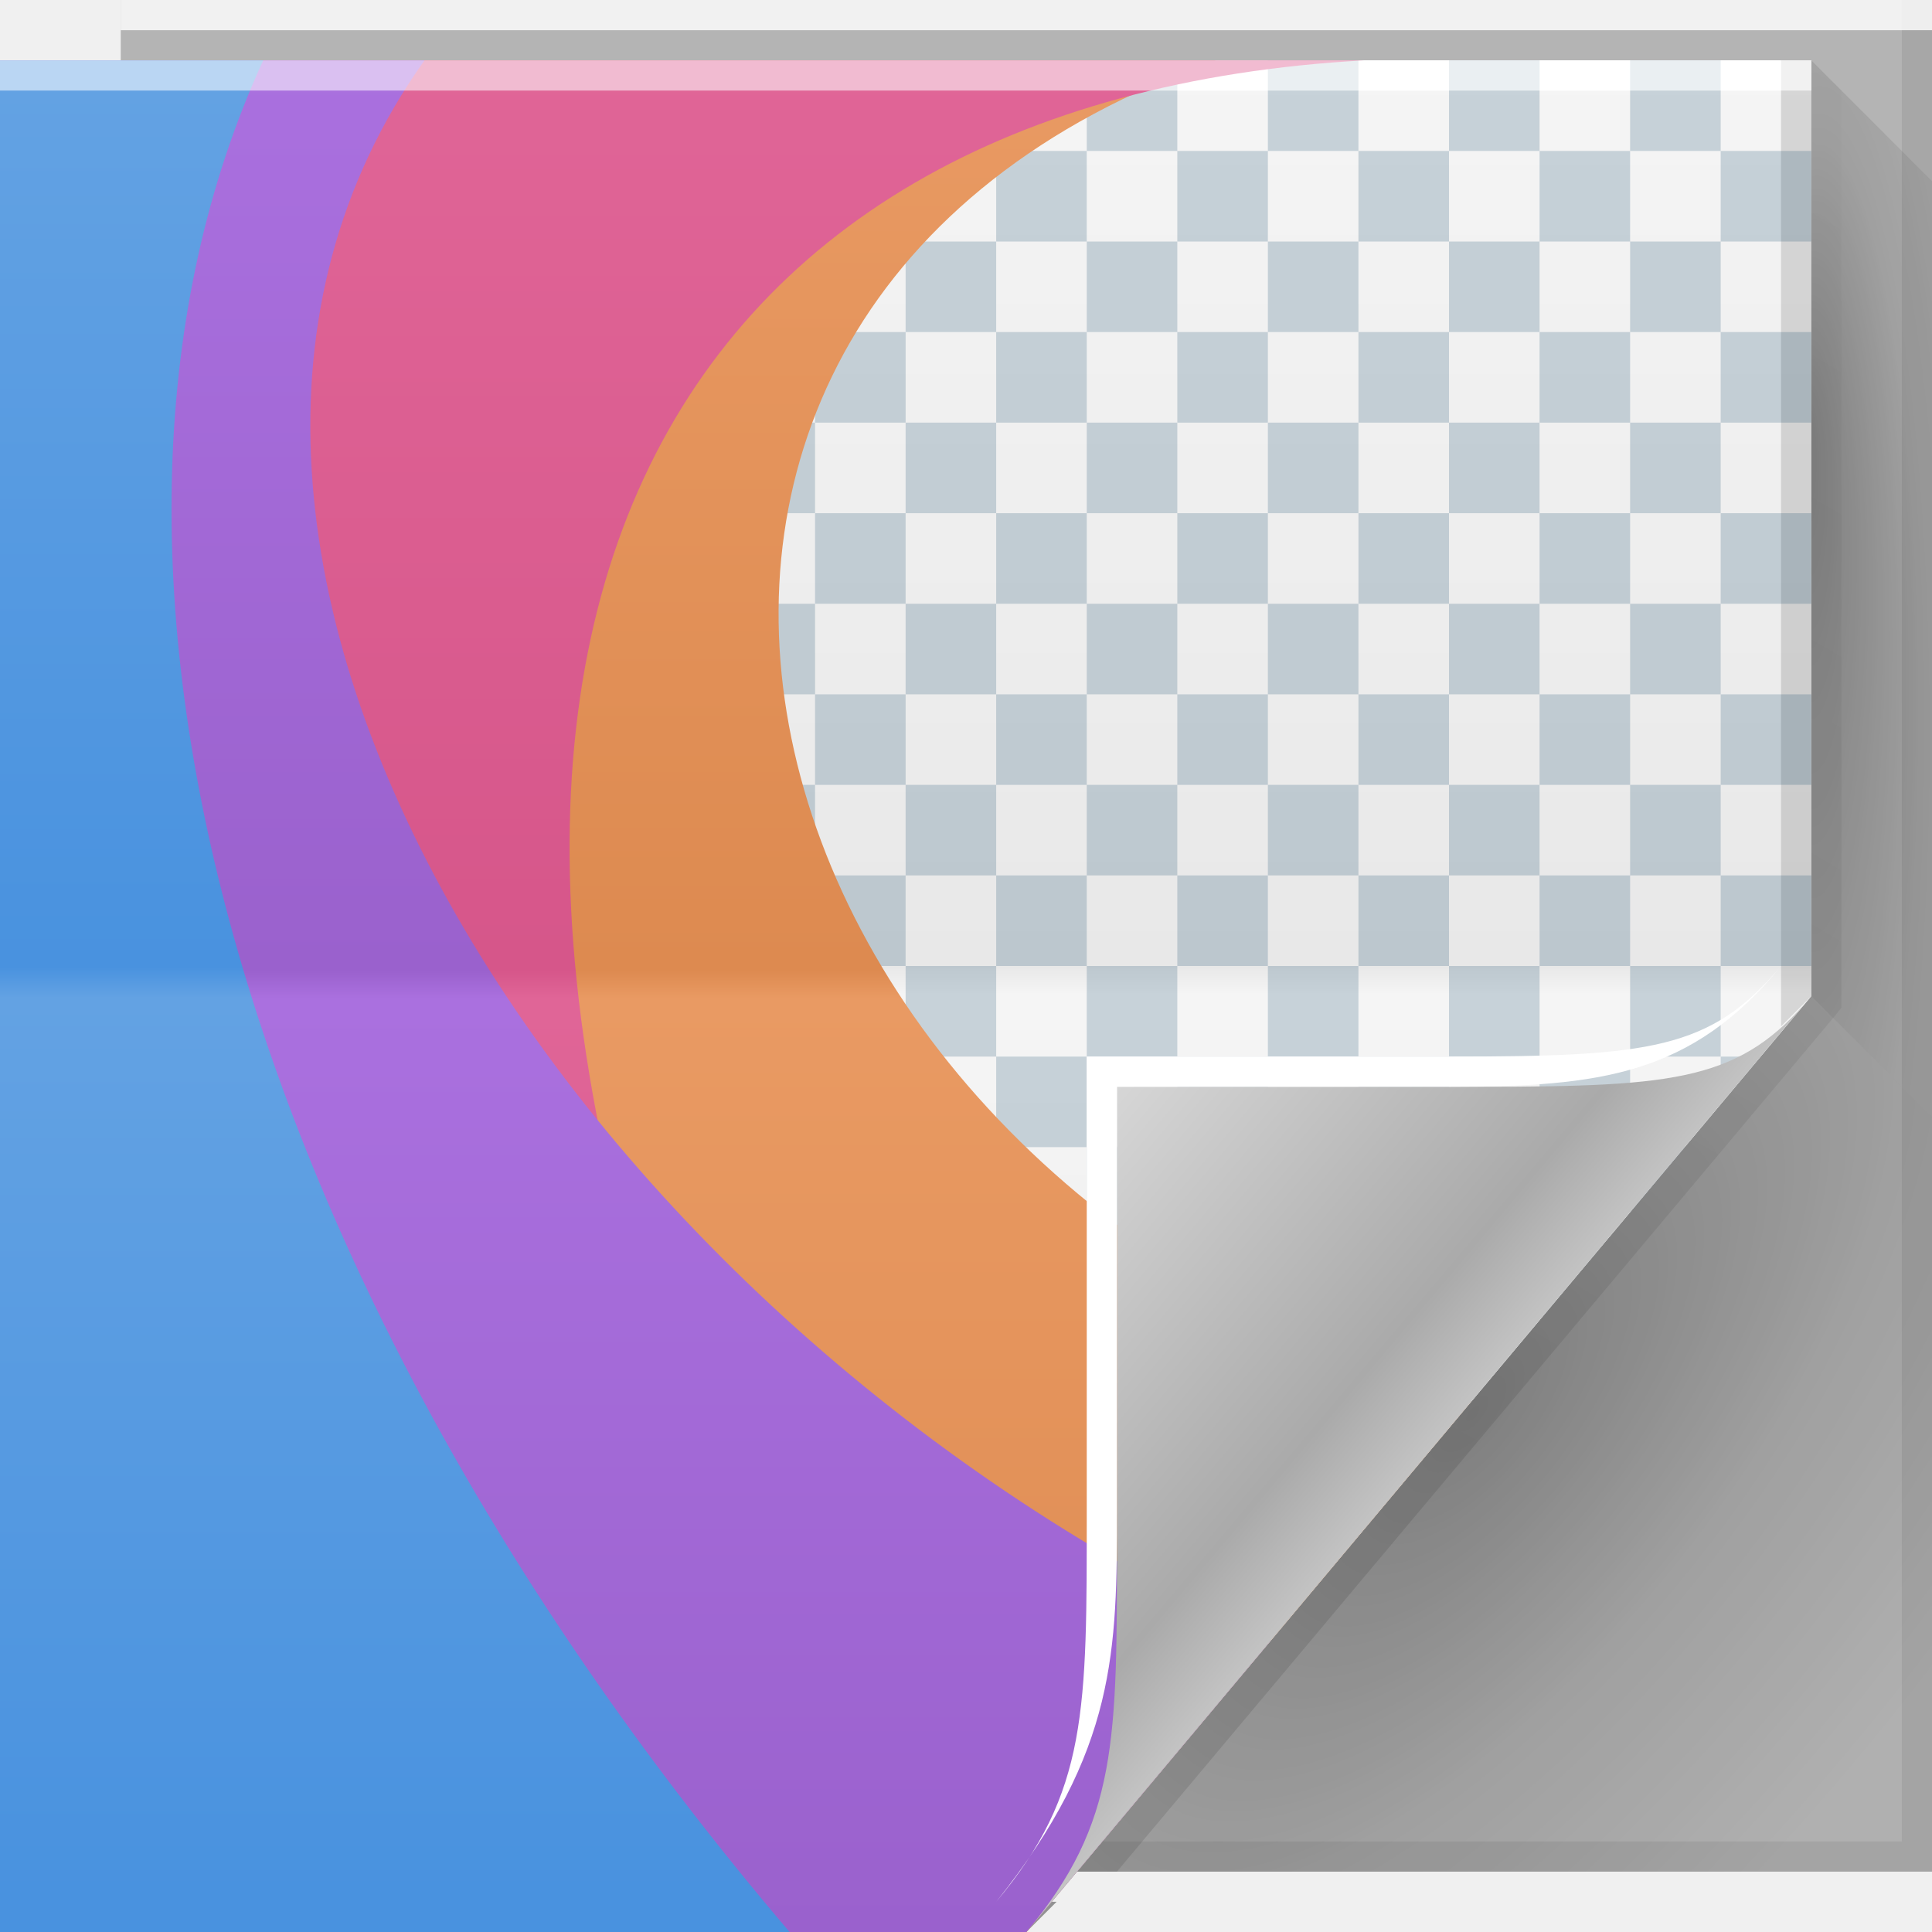
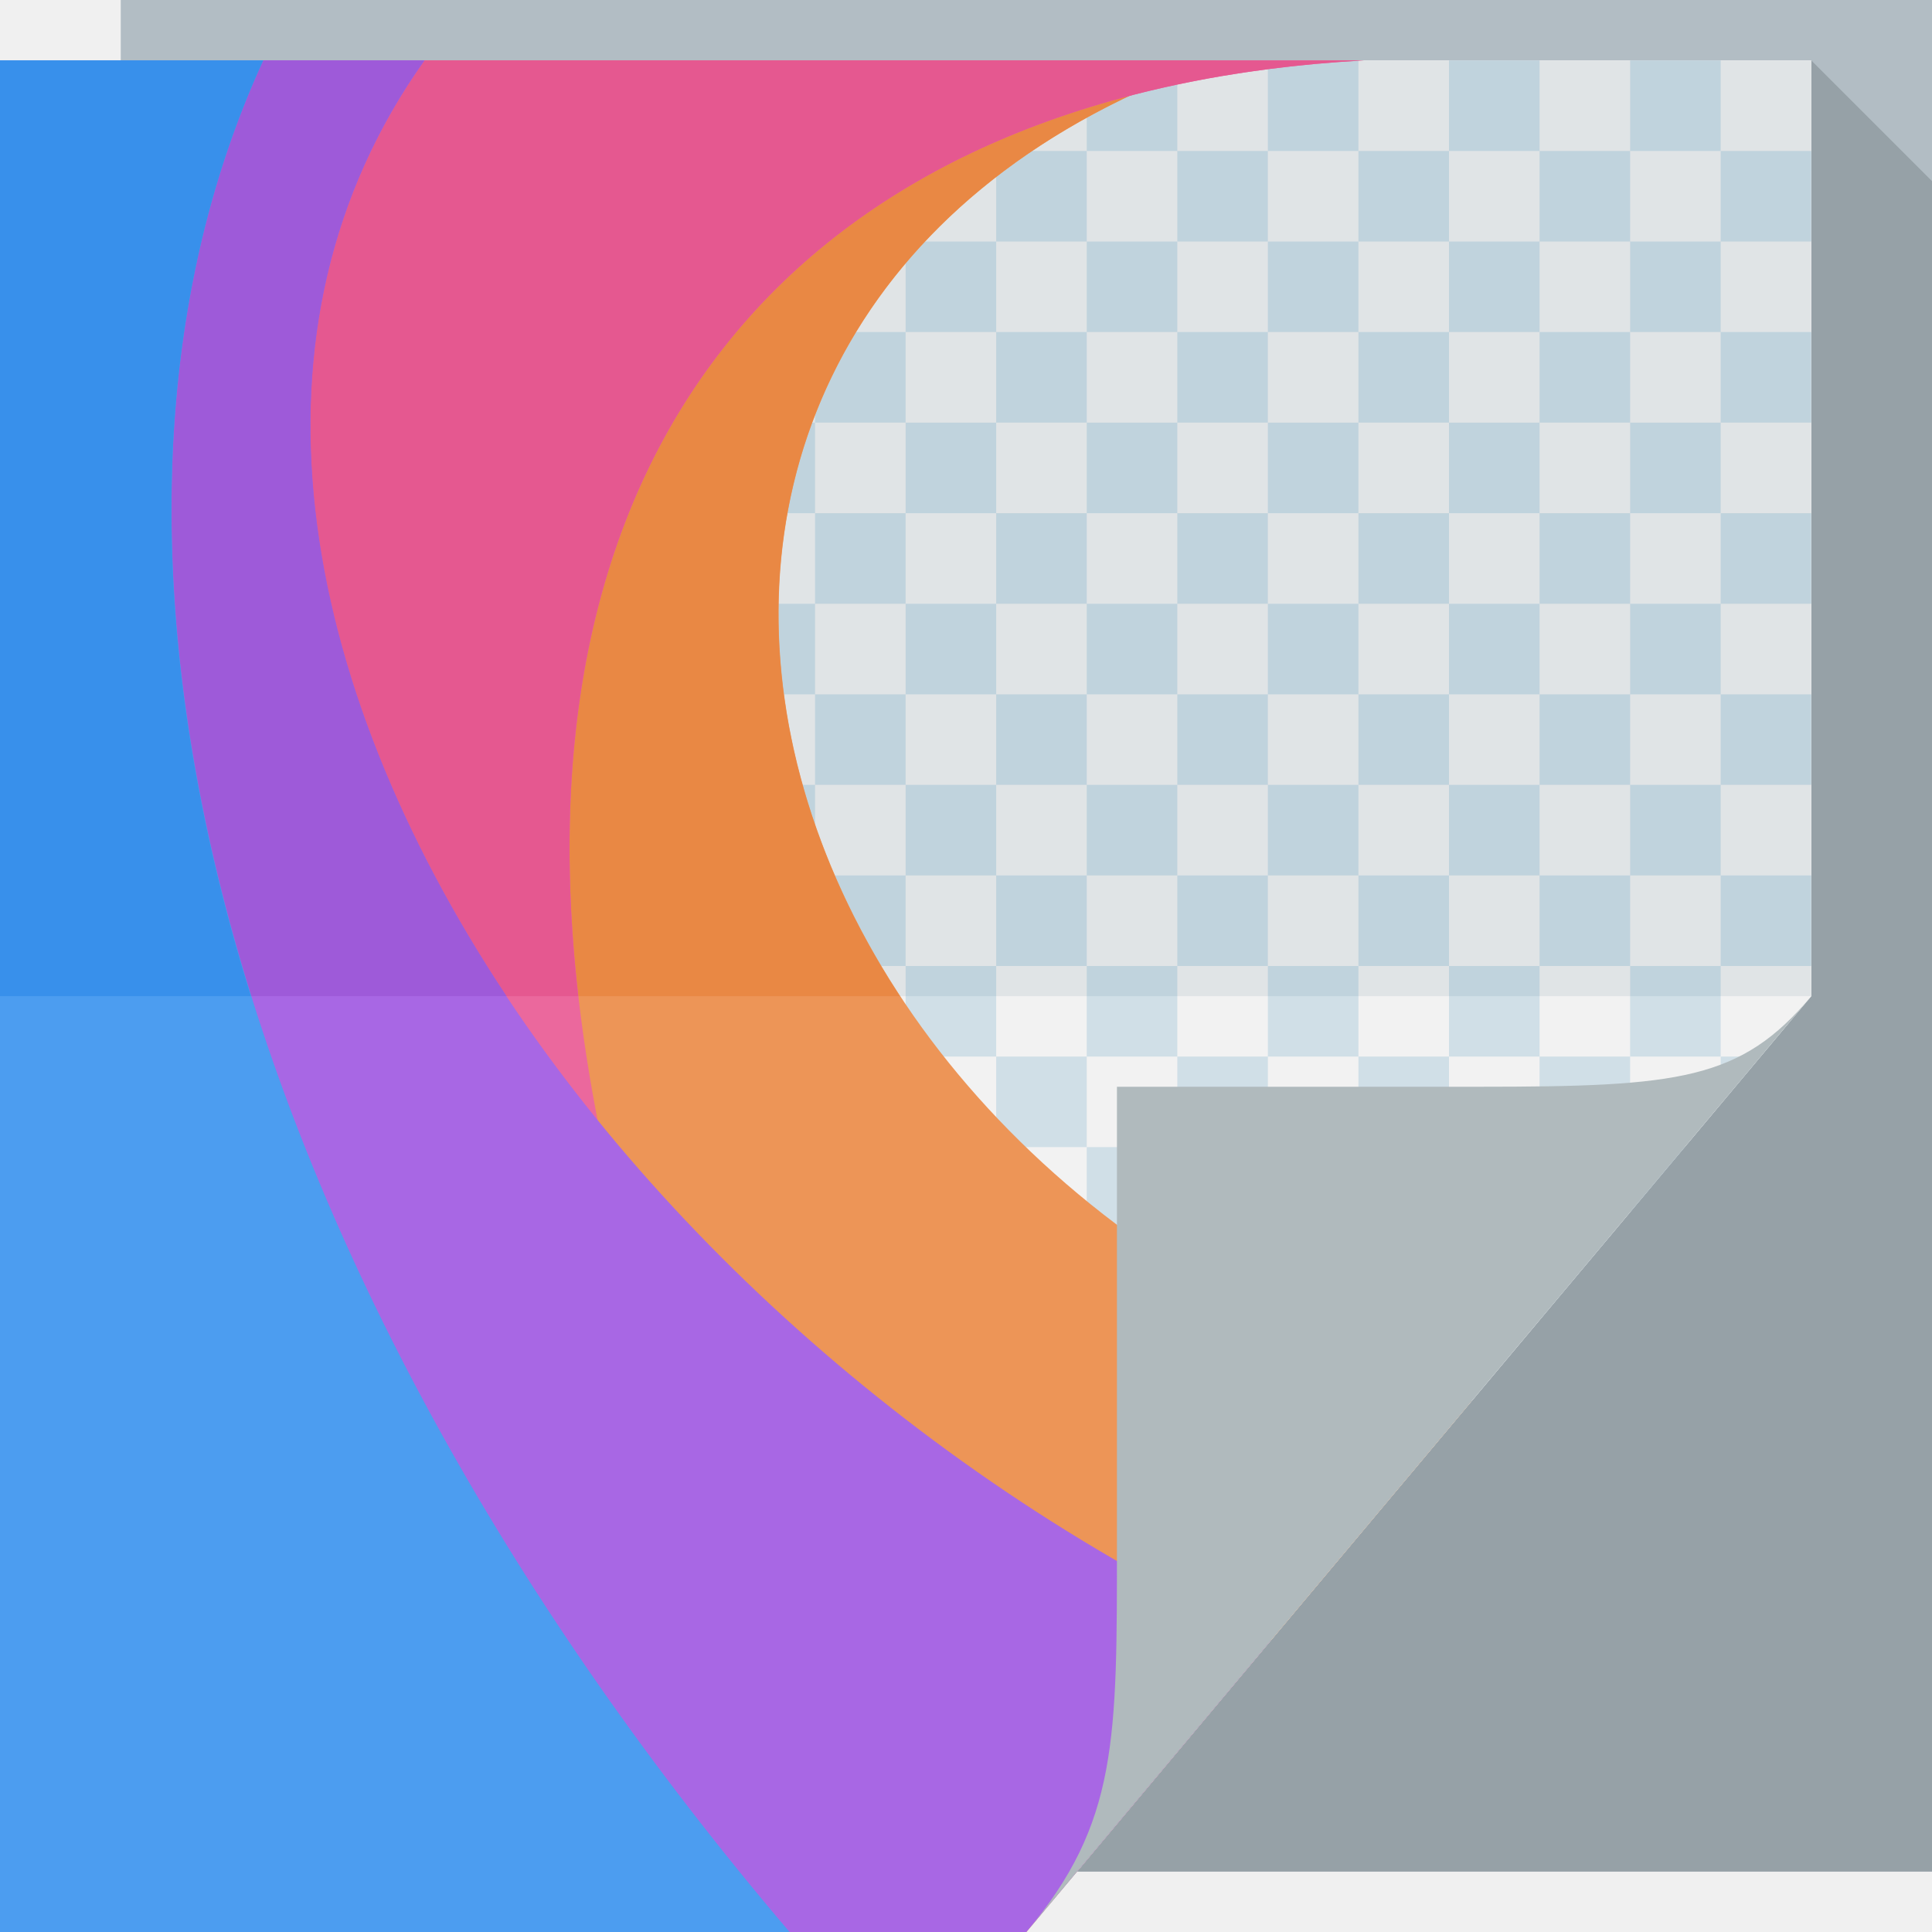
<svg xmlns="http://www.w3.org/2000/svg" xmlns:xlink="http://www.w3.org/1999/xlink" version="1.1" width="64" height="64" id="svg13094">
  <defs id="defs11">
-     <radialGradient cx="60.562" cy="21.045" r="2" fx="59.604" fy="21.241" id="radialGradient3811" xlink:href="#radialGradient3996" gradientUnits="userSpaceOnUse" gradientTransform="matrix(0,19.31882,-3.43006,0,132.7475,-1136.964)" />
-     <radialGradient cx="48.308" cy="47.141" r="14.161" id="radialGradient3996" gradientUnits="userSpaceOnUse" gradientTransform="matrix(0.9396233,0.7747794,-1.797524,2.17997,88.13055,-93.36575)">
-       <stop id="stop3954" style="stop-color:#000000;stop-opacity:0.223" offset="0" />
-       <stop id="stop3958" style="stop-color:#000000;stop-opacity:0.068" offset="0.5" />
-       <stop id="stop3956" style="stop-color:#000000;stop-opacity:0.024" offset="1" />
-     </radialGradient>
-     <radialGradient cx="48.308" cy="47.141" r="14.161" id="radialGradient3063" xlink:href="#radialGradient3996" gradientUnits="userSpaceOnUse" gradientTransform="matrix(0.9396233,0.7747794,-1.797524,2.17997,88.13055,-93.36575)" />
-     <linearGradient x1="45" y1="52" x2="73" y2="4" id="linearGradient4308" gradientUnits="userSpaceOnUse">
-       <stop id="stop4304" style="stop-color:#000000;stop-opacity:0.107" offset="0" />
-       <stop id="stop4306" style="stop-color:#000000;stop-opacity:0" offset="1" />
-     </linearGradient>
-     <linearGradient x1="48.918" y1="46.214" x2="32.67" y2="24" id="linearGradient4259-8" gradientUnits="userSpaceOnUse">
-       <stop id="stop3988" style="stop-color:#ffffff;stop-opacity:0.53" offset="0" />
-       <stop id="stop3990" style="stop-color:#ffffff;stop-opacity:0" offset="1" />
-     </linearGradient>
-     <linearGradient x1="31" y1="64" x2="31" y2="2" id="linearGradient3984" gradientUnits="userSpaceOnUse">
-       <stop id="stop3099" style="stop-color:#e3e3e3;stop-opacity:1" offset="0" />
-       <stop id="stop3875" style="stop-color:#ededed;stop-opacity:1" offset="0.5" />
-       <stop id="stop3873" style="stop-color:#e4e4e4;stop-opacity:1" offset="0.516" />
-       <stop id="stop3101" style="stop-color:#e9e9e9;stop-opacity:1" offset="1" />
-     </linearGradient>
-     <linearGradient x1="48.992" y1="46.125" x2="37" y2="36" id="linearGradient4280" gradientUnits="userSpaceOnUse">
-       <stop id="stop4293" style="stop-color:#cfcfcf;stop-opacity:1" offset="0" />
-       <stop id="stop4295" style="stop-color:#b7b7b7;stop-opacity:1" offset="0.21" />
-       <stop id="stop4297" style="stop-color:#c9c9c9;stop-opacity:1" offset="1" />
-     </linearGradient>
-     <linearGradient x1="37.299" y1="126.88" x2="37.299" y2="66.854" id="linearGradient3152-9" xlink:href="#linearGradient3924-0" gradientUnits="userSpaceOnUse" gradientTransform="translate(0,-64)" />
+     <linearGradient x1="37.299" y1="126.88" x2="37.299" y2="66.854" id="linearGradient3152-9" xlink:href="#linearGradient3924-0" gradientUnits="userSpaceOnUse" gradientTransform="translate(-51.48696,-64)" />
    <linearGradient x1="48.918" y1="110.214" x2="32.67" y2="88" id="linearGradient3924-0" gradientUnits="userSpaceOnUse" gradientTransform="translate(0,-64)">
      <stop id="stop4003-5" style="stop-color:#4992df;stop-opacity:1;" offset="0" />
      <stop id="stop3080-9" style="stop-color:#63a2e3;stop-opacity:1;" offset="0.497" />
      <stop id="stop3078-6" style="stop-color:#4992df;stop-opacity:1;" offset="0.514" />
      <stop id="stop4005-7" style="stop-color:#63a2e3;stop-opacity:1;" offset="1" />
    </linearGradient>
-     <linearGradient xlink:href="#linearGradient5538" id="linearGradient4539" gradientUnits="userSpaceOnUse" gradientTransform="translate(-6749.332,-63.8657)" x1="6034.997" y1="128" x2="6034.997" y2="66" />
+     <linearGradient xlink:href="#linearGradient5538" id="linearGradient4539" gradientUnits="userSpaceOnUse" gradientTransform="translate(-6800.819,-63.8657)" x1="6034.997" y1="128" x2="6034.997" y2="66" />
    <linearGradient x1="48.918" y1="110.214" x2="32.67" y2="88" id="linearGradient5538" gradientUnits="userSpaceOnUse" gradientTransform="translate(0,-64)">
      <stop id="stop5540" style="stop-color:#9a61cd;stop-opacity:1;" offset="0" />
      <stop id="stop5542" style="stop-color:#aa70df;stop-opacity:1;" offset="0.501" />
      <stop id="stop5544" style="stop-color:#9a61cd;stop-opacity:1;" offset="0.516" />
      <stop id="stop5546" style="stop-color:#aa70df;stop-opacity:1;" offset="1" />
    </linearGradient>
-     <linearGradient xlink:href="#linearGradient5548" id="linearGradient4934-2" gradientUnits="userSpaceOnUse" gradientTransform="translate(789.6582,-63.8657)" x1="-121.114" y1="128" x2="-121.114" y2="66" />
+     <linearGradient xlink:href="#linearGradient5548" id="linearGradient4934-2" gradientUnits="userSpaceOnUse" gradientTransform="translate(738.1713,-63.8657)" x1="-121.114" y1="128" x2="-121.114" y2="66" />
    <linearGradient x1="48.918" y1="110.214" x2="32.67" y2="88" id="linearGradient5548" gradientUnits="userSpaceOnUse" gradientTransform="translate(0,-64)">
      <stop id="stop5550" style="stop-color:#d6568a;stop-opacity:1;" offset="0" />
      <stop id="stop5552" style="stop-color:#e06597;stop-opacity:1;" offset="0.501" />
      <stop id="stop5554" style="stop-color:#d6568a;stop-opacity:1;" offset="0.516" />
      <stop id="stop5556" style="stop-color:#e06597;stop-opacity:1;" offset="1" />
    </linearGradient>
-     <linearGradient xlink:href="#linearGradient5528" id="linearGradient4353" gradientUnits="userSpaceOnUse" gradientTransform="translate(-389.2462,-63.8657)" x1="-104.462" y1="128" x2="-104.462" y2="66" />
+     <linearGradient xlink:href="#linearGradient5528" id="linearGradient4353" gradientUnits="userSpaceOnUse" gradientTransform="translate(-440.7332,-63.8657)" x1="-104.462" y1="128" x2="-104.462" y2="66" />
    <linearGradient x1="48.918" y1="110.214" x2="32.67" y2="88" id="linearGradient5528" gradientUnits="userSpaceOnUse" gradientTransform="translate(0,-64)">
      <stop id="stop5530" style="stop-color:#dd8a50;stop-opacity:1;" offset="0" />
      <stop id="stop5532" style="stop-color:#e99a63;stop-opacity:1;" offset="0.501" />
      <stop id="stop5534" style="stop-color:#dd8a50;stop-opacity:1;" offset="0.516" />
      <stop id="stop5536" style="stop-color:#e99a63;stop-opacity:1;" offset="1" />
    </linearGradient>
-     <linearGradient x1="48.992" y1="46.125" x2="37" y2="36" id="linearGradient4280-7" gradientUnits="userSpaceOnUse">
-       <stop id="stop4293-9" style="stop-color:#c3c3c3;stop-opacity:1;" offset="0" />
-       <stop id="stop4295-94" style="stop-color:#aaaaaa;stop-opacity:1;" offset="0.21" />
-       <stop id="stop4297-8" style="stop-color:#d6d6d6;stop-opacity:1" offset="1" />
+     <linearGradient x1="48.918" y1="46.214" x2="32.67" y2="24" id="linearGradient4259-6-5" gradientUnits="userSpaceOnUse">
+       <stop id="stop3988-6-2" style="stop-color:#ffffff;stop-opacity:0.53" offset="0" />
+       <stop id="stop3990-9-1" style="stop-color:#ffffff;stop-opacity:0" offset="1" />
    </linearGradient>
-     <linearGradient xlink:href="#linearGradient3828" id="linearGradient3058" x1="22.819" y1="64" x2="22.819" y2="2" gradientUnits="userSpaceOnUse" />
-     <linearGradient gradientUnits="userSpaceOnUse" id="linearGradient3828" y2="2" x2="31" y1="64" x1="31">
-       <stop offset="0" style="stop-color:#e8e8e8;stop-opacity:1" id="stop3830" />
-       <stop offset="0.501" style="stop-color:#f5f5f5;stop-opacity:1" id="stop3832" />
-       <stop offset="0.516" style="stop-color:#e8e8e8;stop-opacity:1" id="stop3834" />
-       <stop offset="1" style="stop-color:#f5f5f5;stop-opacity:1" id="stop3836" />
-     </linearGradient>
-     <linearGradient x1="48.918" y1="46.214" x2="32.67" y2="24" id="linearGradient4259-6" gradientUnits="userSpaceOnUse">
-       <stop id="stop3988-6" style="stop-color:#ffffff;stop-opacity:0.53" offset="0" />
-       <stop id="stop3990-9" style="stop-color:#ffffff;stop-opacity:0" offset="1" />
-     </linearGradient>
-     <linearGradient x1="45" y1="52" x2="73" y2="4" id="linearGradient4308-8" gradientUnits="userSpaceOnUse">
-       <stop id="stop4304-9" style="stop-color:#000000;stop-opacity:0.107" offset="0" />
-       <stop id="stop4306-3" style="stop-color:#000000;stop-opacity:0" offset="1" />
-     </linearGradient>
-     <radialGradient cx="48.308" cy="47.141" r="14.161" id="radialGradient3168" xlink:href="#radialGradient3996-8" gradientUnits="userSpaceOnUse" gradientTransform="matrix(0.9396233,0.7747794,-1.797524,2.17997,88.13055,-93.36575)" />
-     <radialGradient cx="48.308" cy="47.141" r="14.161" id="radialGradient3996-8" gradientUnits="userSpaceOnUse" gradientTransform="matrix(0.9396233,0.7747794,-1.797524,2.17997,88.13055,-93.36575)">
-       <stop id="stop3954-2" style="stop-color:#000000;stop-opacity:0.299;" offset="0" />
-       <stop id="stop3958-1" style="stop-color:#000000;stop-opacity:0.11;" offset="0.5" />
-       <stop id="stop3956-7" style="stop-color:#000000;stop-opacity:0.024" offset="1" />
-     </radialGradient>
-     <radialGradient cx="60.562" cy="21.045" r="2" fx="59.604" fy="21.241" id="radialGradient3811-9" xlink:href="#radialGradient3996-8" gradientUnits="userSpaceOnUse" gradientTransform="matrix(0,19.31882,-3.43006,0,132.7475,-1136.964)" />
  </defs>
-   <path d="M 4,0 64,0 64,62 4,62 z" id="path3960" style="fill:#b4b4b4;fill-opacity:1;fill-rule:nonzero" />
-   <path d="m 60,2 4,4 0,31 -4,-4 z" id="path3900" style="fill:url(#radialGradient3811-9);fill-rule:nonzero" />
-   <path d="m 60,33 4,4 0,25 -28.323,0 z" id="path3934" style="fill:url(#radialGradient3168);fill-rule:nonzero" />
-   <path d="M 63,0 V 61 H 4 v 1 h 59 1 V 61 0 h -1 z" id="path4299" style="fill:#000000;fill-opacity:0.072;fill-rule:nonzero" />
-   <path d="M 60,2 60,33 35,62 37,62 60.781,33.656 61,33.375 61,33 61,3 z" id="path3922" style="fill:url(#linearGradient4308-8);fill-rule:nonzero" />
-   <path d="M 0,2 60,2 60,33 34,64 0,64 z" id="path4257-4" style="fill:url(#linearGradient4259-6);fill-rule:nonzero" />
-   <path d="M 0,2 60,2 60,33 34,64 0,64 z" id="path3982" style="color:#000000;fill:url(#linearGradient3058);fill-opacity:1;fill-rule:nonzero;stroke:none;stroke-width:1;marker:none;visibility:visible;display:inline;overflow:visible;enable-background:accumulate" />
-   <path style="fill:#ffffff;fill-opacity:1;fill-rule:nonzero" id="path3918" d="M 0,2 60,2 60,3 0,3 z" />
-   <path d="m 0,63 35,0 -1,1 -34,0 z" id="path4255-2" style="fill:#000000;fill-opacity:0.155;fill-rule:nonzero" />
-   <path d="M 4,0 64,0 64,1 4,1 z" id="path3878-4" style="fill:#ffffff;fill-opacity:0.558;fill-rule:nonzero" />
-   <rect style="color:#000000;fill:#ffffff;fill-opacity:0.694;fill-rule:nonzero;stroke:none;stroke-width:1;marker:none;visibility:visible;display:inline;overflow:visible;enable-background:accumulate" id="rect3785" width="1" height="62" x="0" y="2" />
-   <path style="color:#000000;fill:#000000;fill-opacity:0.127;fill-rule:nonzero;stroke:none;stroke-width:1;marker:none;visibility:visible;display:inline;overflow:visible;enable-background:accumulate" d="m 59,2 1,0 0,31 -1,1 z" id="rect3787" />
-   <path d="m 0,63 35,0 -1,1 -34,0 z" id="path4255-24" style="fill:#000000;fill-opacity:0.155;fill-rule:nonzero" />
-   <path d="M 4,0 64,0 64,1 4,1 z" id="path3878" style="fill:#ffffff;fill-opacity:0.561;fill-rule:nonzero" />
-   <path d="m 0,63 35,0 -1,1 -34,0 z" id="path4255" style="fill:#000000;fill-opacity:0.155;fill-rule:nonzero" />
-   <path d="M 0,2 V 5 H 3 V 2 H 0 z M 3,5 V 8 H 6 V 5 H 3 z M 6,5 H 9 V 2 H 6 v 3 z m 3,0 v 3 h 3 V 5 H 9 z m 3,0 h 3 V 2 h -3 v 3 z m 3,0 v 3 h 3 V 5 h -3 z m 3,0 h 3 V 2 h -3 v 3 z m 3,0 v 3 h 3 V 5 h -3 z m 3,0 h 3 V 2 h -3 v 3 z m 3,0 v 3 h 3 V 5 h -3 z m 3,0 h 3 V 2 h -3 v 3 z m 3,0 v 3 h 3 V 5 h -3 z m 3,0 h 3 V 2 h -3 v 3 z m 3,0 v 3 h 3 V 5 h -3 z m 3,0 h 3 V 2 h -3 v 3 z m 3,0 v 3 h 3 V 5 h -3 z m 3,0 h 3 V 2 h -3 v 3 z m 3,0 v 3 h 3 V 5 h -3 z m 3,0 h 3 V 2 h -3 v 3 z m 3,0 v 3 h 3 V 5 h -3 z m 0,3 h -3 v 3 h 3 V 8 z m 0,3 v 3 h 3 v -3 h -3 z m 0,3 h -3 v 3 h 3 v -3 z m 0,3 v 3 h 3 v -3 h -3 z m 0,3 h -3 v 3 h 3 v -3 z m 0,3 v 3 h 3 v -3 h -3 z m 0,3 h -3 v 3 h 3 v -3 z m 0,3 v 3 h 3 v -3 h -3 z m 0,3 h -3 v 3 h 3 v -3 z m 0,3 v 1.562 L 58.312,35 H 57 z m -3,0 h -3 v 3 h 3 v -3 z m 0,3 v 2.156 L 55.812,38 H 54 z m -3,0 h -3 v 3 h 3 v -3 z m 0,3 v 2.719 L 53.281,41 H 51 z m -3,0 h -3 v 3 h 3 v -3 z m -3,0 v -3 h -3 v 3 h 3 z m -3,0 h -3 v 3 h 3 v -3 z m -3,0 v -3 h -3 v 3 h 3 z m -3,0 h -3 v 3 h 3 v -3 z m -3,0 v -3 h -3 v 3 h 3 z m -3,0 h -3 v 3 h 3 v -3 z m -3,0 v -3 h -3 v 3 h 3 z m -3,0 h -3 v 3 h 3 v -3 z m -3,0 v -3 h -3 v 3 h 3 z m -3,0 h -3 v 3 h 3 v -3 z m -3,0 v -3 h -3 v 3 h 3 z m -3,0 H 9 v 3 h 3 V 41 z M 9,41 V 38 H 6 v 3 H 9 z M 6,41 H 3 v 3 H 6 V 41 z M 3,41 V 38 H 0 v 3 H 3 z M 3,38 H 6 V 35 H 3 v 3 z M 3,35 V 32 H 0 v 3 H 3 z M 3,32 H 6 V 29 H 3 v 3 z M 3,29 V 26 H 0 v 3 H 3 z M 3,26 H 6 V 23 H 3 v 3 z M 3,23 V 20 H 0 v 3 H 3 z M 3,20 H 6 V 17 H 3 v 3 z M 3,17 V 14 H 0 v 3 H 3 z M 3,14 H 6 V 11 H 3 v 3 z M 3,11 V 8 H 0 v 3 h 3 z m 3,0 H 9 V 8 H 6 v 3 z m 3,0 v 3 h 3 V 11 H 9 z m 3,0 h 3 V 8 h -3 v 3 z m 3,0 v 3 h 3 v -3 h -3 z m 3,0 h 3 V 8 h -3 v 3 z m 3,0 v 3 h 3 v -3 h -3 z m 3,0 h 3 V 8 h -3 v 3 z m 3,0 v 3 h 3 v -3 h -3 z m 3,0 h 3 V 8 h -3 v 3 z m 3,0 v 3 h 3 v -3 h -3 z m 3,0 h 3 V 8 h -3 v 3 z m 3,0 v 3 h 3 v -3 h -3 z m 3,0 h 3 V 8 h -3 v 3 z m 3,0 v 3 h 3 v -3 h -3 z m 3,0 h 3 V 8 h -3 v 3 z m 3,0 v 3 h 3 v -3 h -3 z m 0,3 h -3 v 3 h 3 v -3 z m 0,3 v 3 h 3 v -3 h -3 z m 0,3 h -3 v 3 h 3 v -3 z m 0,3 v 3 h 3 v -3 h -3 z m 0,3 h -3 v 3 h 3 v -3 z m 0,3 v 3 h 3 v -3 h -3 z m 0,3 h -3 v 3 h 3 v -3 z m -3,3 h -3 v 3 h 3 v -3 z m -3,0 v -3 h -3 v 3 h 3 z m -3,0 h -3 v 3 h 3 v -3 z m -3,0 v -3 h -3 v 3 h 3 z m -3,0 h -3 v 3 h 3 v -3 z m -3,0 v -3 h -3 v 3 h 3 z m -3,0 h -3 v 3 h 3 v -3 z m -3,0 v -3 h -3 v 3 h 3 z m -3,0 h -3 v 3 h 3 v -3 z m -3,0 v -3 h -3 v 3 h 3 z m -3,0 h -3 v 3 h 3 v -3 z m -3,0 v -3 h -3 v 3 h 3 z m -3,0 H 9 v 3 h 3 V 35 z M 9,35 V 32 H 6 v 3 h 3 z m 0,-3 h 3 V 29 H 9 v 3 z M 9,29 V 26 H 6 v 3 h 3 z m 0,-3 h 3 V 23 H 9 v 3 z M 9,23 V 20 H 6 v 3 h 3 z m 0,-3 h 3 V 17 H 9 v 3 z M 9,17 V 14 H 6 v 3 h 3 z m 3,0 h 3 v -3 h -3 v 3 z m 3,0 v 3 h 3 v -3 h -3 z m 3,0 h 3 v -3 h -3 v 3 z m 3,0 v 3 h 3 v -3 h -3 z m 3,0 h 3 v -3 h -3 v 3 z m 3,0 v 3 h 3 v -3 h -3 z m 3,0 h 3 v -3 h -3 v 3 z m 3,0 v 3 h 3 v -3 h -3 z m 3,0 h 3 v -3 h -3 v 3 z m 3,0 v 3 h 3 v -3 h -3 z m 3,0 h 3 v -3 h -3 v 3 z m 3,0 v 3 h 3 v -3 h -3 z m 0,3 h -3 v 3 h 3 v -3 z m 0,3 v 3 h 3 v -3 h -3 z m 0,3 h -3 v 3 h 3 v -3 z m 0,3 v 3 h 3 v -3 h -3 z m -3,0 h -3 v 3 h 3 v -3 z m -3,0 v -3 h -3 v 3 h 3 z m -3,0 h -3 v 3 h 3 v -3 z m -3,0 v -3 h -3 v 3 h 3 z m -3,0 h -3 v 3 h 3 v -3 z m -3,0 v -3 h -3 v 3 h 3 z m -3,0 h -3 v 3 h 3 v -3 z m -3,0 v -3 h -3 v 3 h 3 z m -3,0 h -3 v 3 h 3 v -3 z m -3,0 v -3 h -3 v 3 h 3 z m 0,-3 h 3 v -3 h -3 v 3 z m 0,-3 v -3 h -3 v 3 h 3 z m 3,0 h 3 v -3 h -3 v 3 z m 3,0 v 3 h 3 v -3 h -3 z m 3,0 h 3 v -3 h -3 v 3 z m 3,0 v 3 h 3 v -3 h -3 z m 3,0 h 3 v -3 h -3 v 3 z m 3,0 v 3 h 3 v -3 h -3 z m 3,0 h 3 v -3 h -3 v 3 z m 3,0 v 3 h 3 v -3 h -3 z" id="path3111" style="fill:#003d60;fill-opacity:0.191;fill-rule:nonzero" />
-   <path d="M 0,2 0,64 34,64 48.75,46.406 C 23.384,38.891 16.852,10.206 40.289,2 z" id="path3046" style="fill:url(#linearGradient4353);color:#000000;fill-opacity:1;fill-rule:nonzero;stroke:none;stroke-width:1;marker:none;visibility:visible;display:inline;overflow:visible;enable-background:accumulate" />
-   <path d="M 0,2 V 64 H 1.375 L 25.594,54.688 C 10.638,21.185 22.137,3.274 45.188,2 H 0 z" id="path3820" style="color:#000000;fill:url(#linearGradient4934-2);fill-opacity:1;fill-rule:nonzero;stroke-width:1;stroke-linecap:butt;stroke-linejoin:miter;stroke-miterlimit:4;stroke-opacity:1;stroke-dasharray:none;stroke-dashoffset:0;marker:none;visibility:visible;display:inline;overflow:visible;enable-background:accumulate;stroke:none" />
-   <path d="m 0,2 0,62 34,0 8.094,-9.656 C 19.161,43.851 2.466,18.279 14.062,2 z" id="path3818" style="color:#000000;fill:url(#linearGradient4539);fill-opacity:1;fill-rule:nonzero;stroke-width:1;stroke-linecap:butt;stroke-linejoin:miter;stroke-miterlimit:4;stroke-opacity:1;stroke-dasharray:none;stroke-dashoffset:0;marker:none;visibility:visible;display:inline;overflow:visible;enable-background:accumulate;stroke:none" />
-   <path d="m 0,2 0,62 26.156,0 C 7.783,42.416 1.234,18.312 8.719,2 z" id="path3816" style="color:#000000;fill:url(#linearGradient3152-9);fill-opacity:1;fill-rule:nonzero;stroke-width:1;stroke-linecap:butt;stroke-linejoin:miter;stroke-miterlimit:4;stroke-opacity:1;stroke-dasharray:none;stroke-dashoffset:0;marker:none;visibility:visible;display:inline;overflow:visible;enable-background:accumulate;stroke:none" />
-   <path d="M 34,64 60,33 c -2.329,2.776 -4.361,3 -11,3 H 37 v 15 c 0,6.644 0.044,9.37 -3,13 z" id="path4278" style="fill:url(#linearGradient4280-7);fill-rule:nonzero" />
-   <path d="m 59,32 c -2.329,2.776 -4.361,3 -11,3 H 36 v 15 c 0,6.644 0.044,9.37 -3,13 4,-5 4,-8.357 4,-13 V 36 h 11 c 5,0 8.041,-0.382 11,-4 z" id="path4282" style="fill:#ffffff;fill-opacity:1;fill-rule:nonzero" />
-   <path d="M 0,2 60,2 60,3 0,3 z" id="path4253" style="fill:#ffffff;fill-opacity:0.559;fill-rule:nonzero" />
+   <path d="M 4,0 64,0 64,62 4,62 z" id="path3960" style="fill:#b2bdc4;fill-opacity:1;fill-rule:nonzero" />
+   <path style="fill:#222e33;fill-opacity:0.194;fill-rule:nonzero" d="M 60,2 60,33 35.678,62 64,62 64,37 64,6 60,2 z" id="path3900" />
+   <path d="M 0,2 60,2 60,33 34,64 0,64 z" id="path4257" style="fill:url(#linearGradient4259-6-5);fill-rule:nonzero" />
+   <path d="M 0,2 60,2 60,33 34,64 0,64 z" id="path3982" style="color:#000000;fill:#f2f2f2;fill-opacity:1;fill-rule:nonzero;stroke:none;stroke-width:1;marker:none;visibility:visible;display:inline;overflow:visible;enable-background:accumulate" />
+   <rect style="color:#000000;fill:#e0e4e6;fill-opacity:1;fill-rule:nonzero;stroke:none;stroke-width:1;marker:none;visibility:visible;display:inline;overflow:visible;enable-background:accumulate" id="rect3127" width="60" height="31" x="0" y="2" />
+   <path d="M 0,2 V 5 H 3 V 2 H 0 z M 3,5 V 8 H 6 V 5 H 3 z M 6,5 H 9 V 2 H 6 v 3 z m 3,0 v 3 h 3 V 5 H 9 z m 3,0 h 3 V 2 h -3 v 3 z m 3,0 v 3 h 3 V 5 h -3 z m 3,0 h 3 V 2 h -3 v 3 z m 3,0 v 3 h 3 V 5 h -3 z m 3,0 h 3 V 2 h -3 v 3 z m 3,0 v 3 h 3 V 5 h -3 z m 3,0 h 3 V 2 h -3 v 3 z m 3,0 v 3 h 3 V 5 h -3 z m 3,0 h 3 V 2 h -3 v 3 z m 3,0 v 3 h 3 V 5 h -3 z m 3,0 h 3 V 2 h -3 v 3 z m 3,0 v 3 h 3 V 5 h -3 z m 3,0 h 3 V 2 h -3 v 3 z m 3,0 v 3 h 3 V 5 h -3 z m 3,0 h 3 V 2 h -3 v 3 z m 3,0 v 3 h 3 V 5 h -3 z m 0,3 h -3 v 3 h 3 V 8 z m 0,3 v 3 h 3 v -3 h -3 z m 0,3 h -3 v 3 h 3 v -3 z m 0,3 v 3 h 3 v -3 h -3 z m 0,3 h -3 v 3 h 3 v -3 z m 0,3 v 3 h 3 v -3 h -3 z m 0,3 h -3 v 3 h 3 v -3 z m 0,3 v 3 h 3 v -3 h -3 z m 0,3 h -3 v 3 h 3 v -3 z m 0,3 v 1.562 L 58.312,35 H 57 z m -3,0 h -3 v 3 h 3 v -3 z m 0,3 v 2.156 L 55.812,38 H 54 z m -3,0 h -3 v 3 h 3 v -3 z m 0,3 v 2.719 L 53.281,41 H 51 z m -3,0 h -3 v 3 h 3 v -3 z m -3,0 v -3 h -3 v 3 h 3 z m -3,0 h -3 v 3 h 3 v -3 z m -3,0 v -3 h -3 v 3 h 3 z m -3,0 h -3 v 3 h 3 v -3 z m -3,0 v -3 h -3 v 3 h 3 z m -3,0 h -3 v 3 h 3 v -3 z m -3,0 v -3 h -3 v 3 h 3 z m -3,0 h -3 v 3 h 3 v -3 z m -3,0 v -3 h -3 v 3 h 3 z m -3,0 h -3 v 3 h 3 v -3 z m -3,0 v -3 h -3 v 3 h 3 z m -3,0 H 9 v 3 h 3 V 41 z M 9,41 V 38 H 6 v 3 H 9 z M 6,41 H 3 v 3 H 6 V 41 z M 3,41 V 38 H 0 v 3 H 3 z M 3,38 H 6 V 35 H 3 v 3 z M 3,35 V 32 H 0 v 3 H 3 z M 3,32 H 6 V 29 H 3 v 3 z M 3,29 V 26 H 0 v 3 H 3 z M 3,26 H 6 V 23 H 3 v 3 z M 3,23 V 20 H 0 v 3 H 3 z M 3,20 H 6 V 17 H 3 v 3 z M 3,17 V 14 H 0 v 3 H 3 z M 3,14 H 6 V 11 H 3 v 3 z M 3,11 V 8 H 0 v 3 h 3 z m 3,0 H 9 V 8 H 6 v 3 z m 3,0 v 3 h 3 V 11 H 9 z m 3,0 h 3 V 8 h -3 v 3 z m 3,0 v 3 h 3 v -3 h -3 z m 3,0 h 3 V 8 h -3 v 3 z m 3,0 v 3 h 3 v -3 h -3 z m 3,0 h 3 V 8 h -3 v 3 z m 3,0 v 3 h 3 v -3 h -3 z m 3,0 h 3 V 8 h -3 v 3 z m 3,0 v 3 h 3 v -3 h -3 z m 3,0 h 3 V 8 h -3 v 3 z m 3,0 v 3 h 3 v -3 h -3 z m 3,0 h 3 V 8 h -3 v 3 z m 3,0 v 3 h 3 v -3 h -3 z m 3,0 h 3 V 8 h -3 v 3 z m 3,0 v 3 h 3 v -3 h -3 z m 0,3 h -3 v 3 h 3 v -3 z m 0,3 v 3 h 3 v -3 h -3 z m 0,3 h -3 v 3 h 3 v -3 z m 0,3 v 3 h 3 v -3 h -3 z m 0,3 h -3 v 3 h 3 v -3 z m 0,3 v 3 h 3 v -3 h -3 z m 0,3 h -3 v 3 h 3 v -3 z m -3,3 h -3 v 3 h 3 v -3 z m -3,0 v -3 h -3 v 3 h 3 z m -3,0 h -3 v 3 h 3 v -3 z m -3,0 v -3 h -3 v 3 h 3 z m -3,0 h -3 v 3 h 3 v -3 z m -3,0 v -3 h -3 v 3 h 3 z m -3,0 h -3 v 3 h 3 v -3 z m -3,0 v -3 h -3 v 3 h 3 z m -3,0 h -3 v 3 h 3 v -3 z m -3,0 v -3 h -3 v 3 h 3 z m -3,0 h -3 v 3 h 3 v -3 z m -3,0 v -3 h -3 v 3 h 3 z m -3,0 H 9 v 3 h 3 V 35 z M 9,35 V 32 H 6 v 3 h 3 z m 0,-3 h 3 V 29 H 9 v 3 z M 9,29 V 26 H 6 v 3 h 3 z m 0,-3 h 3 V 23 H 9 v 3 z M 9,23 V 20 H 6 v 3 h 3 z m 0,-3 h 3 V 17 H 9 v 3 z M 9,17 V 14 H 6 v 3 h 3 z m 3,0 h 3 v -3 h -3 v 3 z m 3,0 v 3 h 3 v -3 h -3 z m 3,0 h 3 v -3 h -3 v 3 z m 3,0 v 3 h 3 v -3 h -3 z m 3,0 h 3 v -3 h -3 v 3 z m 3,0 v 3 h 3 v -3 h -3 z m 3,0 h 3 v -3 h -3 v 3 z m 3,0 v 3 h 3 v -3 h -3 z m 3,0 h 3 v -3 h -3 v 3 z m 3,0 v 3 h 3 v -3 h -3 z m 3,0 h 3 v -3 h -3 v 3 z m 3,0 v 3 h 3 v -3 h -3 z m 0,3 h -3 v 3 h 3 v -3 z m 0,3 v 3 h 3 v -3 h -3 z m 0,3 h -3 v 3 h 3 v -3 z m 0,3 v 3 h 3 v -3 h -3 z m -3,0 h -3 v 3 h 3 v -3 z m -3,0 v -3 h -3 v 3 h 3 z m -3,0 h -3 v 3 h 3 v -3 z m -3,0 v -3 h -3 v 3 h 3 z m -3,0 h -3 v 3 h 3 v -3 z m -3,0 v -3 h -3 v 3 h 3 z m -3,0 h -3 v 3 h 3 v -3 z m -3,0 v -3 h -3 v 3 h 3 z m -3,0 h -3 v 3 h 3 v -3 z m -3,0 v -3 h -3 v 3 h 3 z m 0,-3 h 3 v -3 h -3 v 3 z m 0,-3 v -3 h -3 v 3 h 3 z m 3,0 h 3 v -3 h -3 v 3 z m 3,0 v 3 h 3 v -3 h -3 z m 3,0 h 3 v -3 h -3 v 3 z m 3,0 v 3 h 3 v -3 h -3 z m 3,0 h 3 v -3 h -3 v 3 z m 3,0 v 3 h 3 v -3 h -3 z m 3,0 h 3 v -3 h -3 v 3 z m 3,0 v 3 h 3 v -3 h -3 z" id="path3111" style="fill:#006aa7;fill-opacity:0.142;fill-rule:nonzero" />
+   <path style="fill:#ed9557;fill-opacity:1" id="path3206" d="M 0,2 0,64 34,64 48.75,46.406 C 23.384,38.891 16.852,10.206 40.289,2 z" />
+   <path style="fill:#e98844;fill-opacity:1" d="m 0,2 0,31 29.812,0 C 22.406,21.723 24.832,7.41 40.281,2 L 0,2 z" id="path3046-8" />
+   <path style="color:#000000;fill:#eb689d;fill-opacity:1;fill-rule:nonzero;stroke-width:1;stroke-linecap:butt;stroke-linejoin:miter;stroke-miterlimit:4;stroke-opacity:1;stroke-dasharray:none;stroke-dashoffset:0;marker:none;visibility:visible;display:inline;overflow:visible;enable-background:accumulate" id="path3218" d="M 0,2 V 64 H 1.375 L 25.594,54.688 C 10.638,21.185 22.137,3.274 45.188,2 H 0 z" />
+   <path style="color:#000000;fill:#e55890;fill-opacity:1;fill-rule:nonzero;stroke-width:1;stroke-linecap:butt;stroke-linejoin:miter;stroke-miterlimit:4;stroke-opacity:1;stroke-dasharray:none;stroke-dashoffset:0;marker:none;visibility:visible;display:inline;overflow:visible;enable-background:accumulate" d="m 0,2 0,31 19.156,0 C 16.924,13.451 27.752,2.964 45.188,2 L 0,2 z" id="path3820-5" />
+   <path style="color:#000000;fill:#a867e4;fill-opacity:1;fill-rule:nonzero;stroke:none;stroke-width:1;marker:none;visibility:visible;display:inline;overflow:visible;enable-background:accumulate" id="path3230" d="m 0,2 0,62 34,0 8.094,-9.656 C 19.161,43.851 2.466,18.279 14.062,2 z" />
+   <path style="color:#000000;fill:#9e5ad9;fill-opacity:1;fill-rule:nonzero;stroke:none;stroke-width:1;marker:none;visibility:visible;display:inline;overflow:visible;enable-background:accumulate" d="m 0,2 0,31 16.781,0 C 9.842,22.542 7.734,10.884 14.062,2 L 0,2 z" id="path3818-9" />
+   <path style="color:#000000;fill:#4c9df0;fill-opacity:1;fill-rule:nonzero;stroke-width:1;stroke-linecap:butt;stroke-linejoin:miter;stroke-miterlimit:4;stroke-opacity:1;stroke-dasharray:none;stroke-dashoffset:0;marker:none;visibility:visible;display:inline;overflow:visible;enable-background:accumulate" id="path3234" d="m 0,2 0,62 26.156,0 C 7.783,42.416 1.234,18.312 8.719,2 z" />
+   <path style="color:#000000;fill:#3890eb;fill-opacity:1;fill-rule:nonzero;stroke-width:1;stroke-linecap:butt;stroke-linejoin:miter;stroke-miterlimit:4;stroke-opacity:1;stroke-dasharray:none;stroke-dashoffset:0;marker:none;visibility:visible;display:inline;overflow:visible;enable-background:accumulate" d="m 0,2 0,31 8.312,0 C 4.719,21.507 4.75,10.649 8.719,2 L 0,2 z" id="path3816-1" />
+   <path d="M 34,64 60,33 c -2.329,2.776 -4.361,3 -11,3 H 37 v 15 c 0,6.644 0.044,9.37 -3,13 z" id="path4278" style="fill:#b0babd;fill-opacity:1;fill-rule:nonzero" />
</svg>
